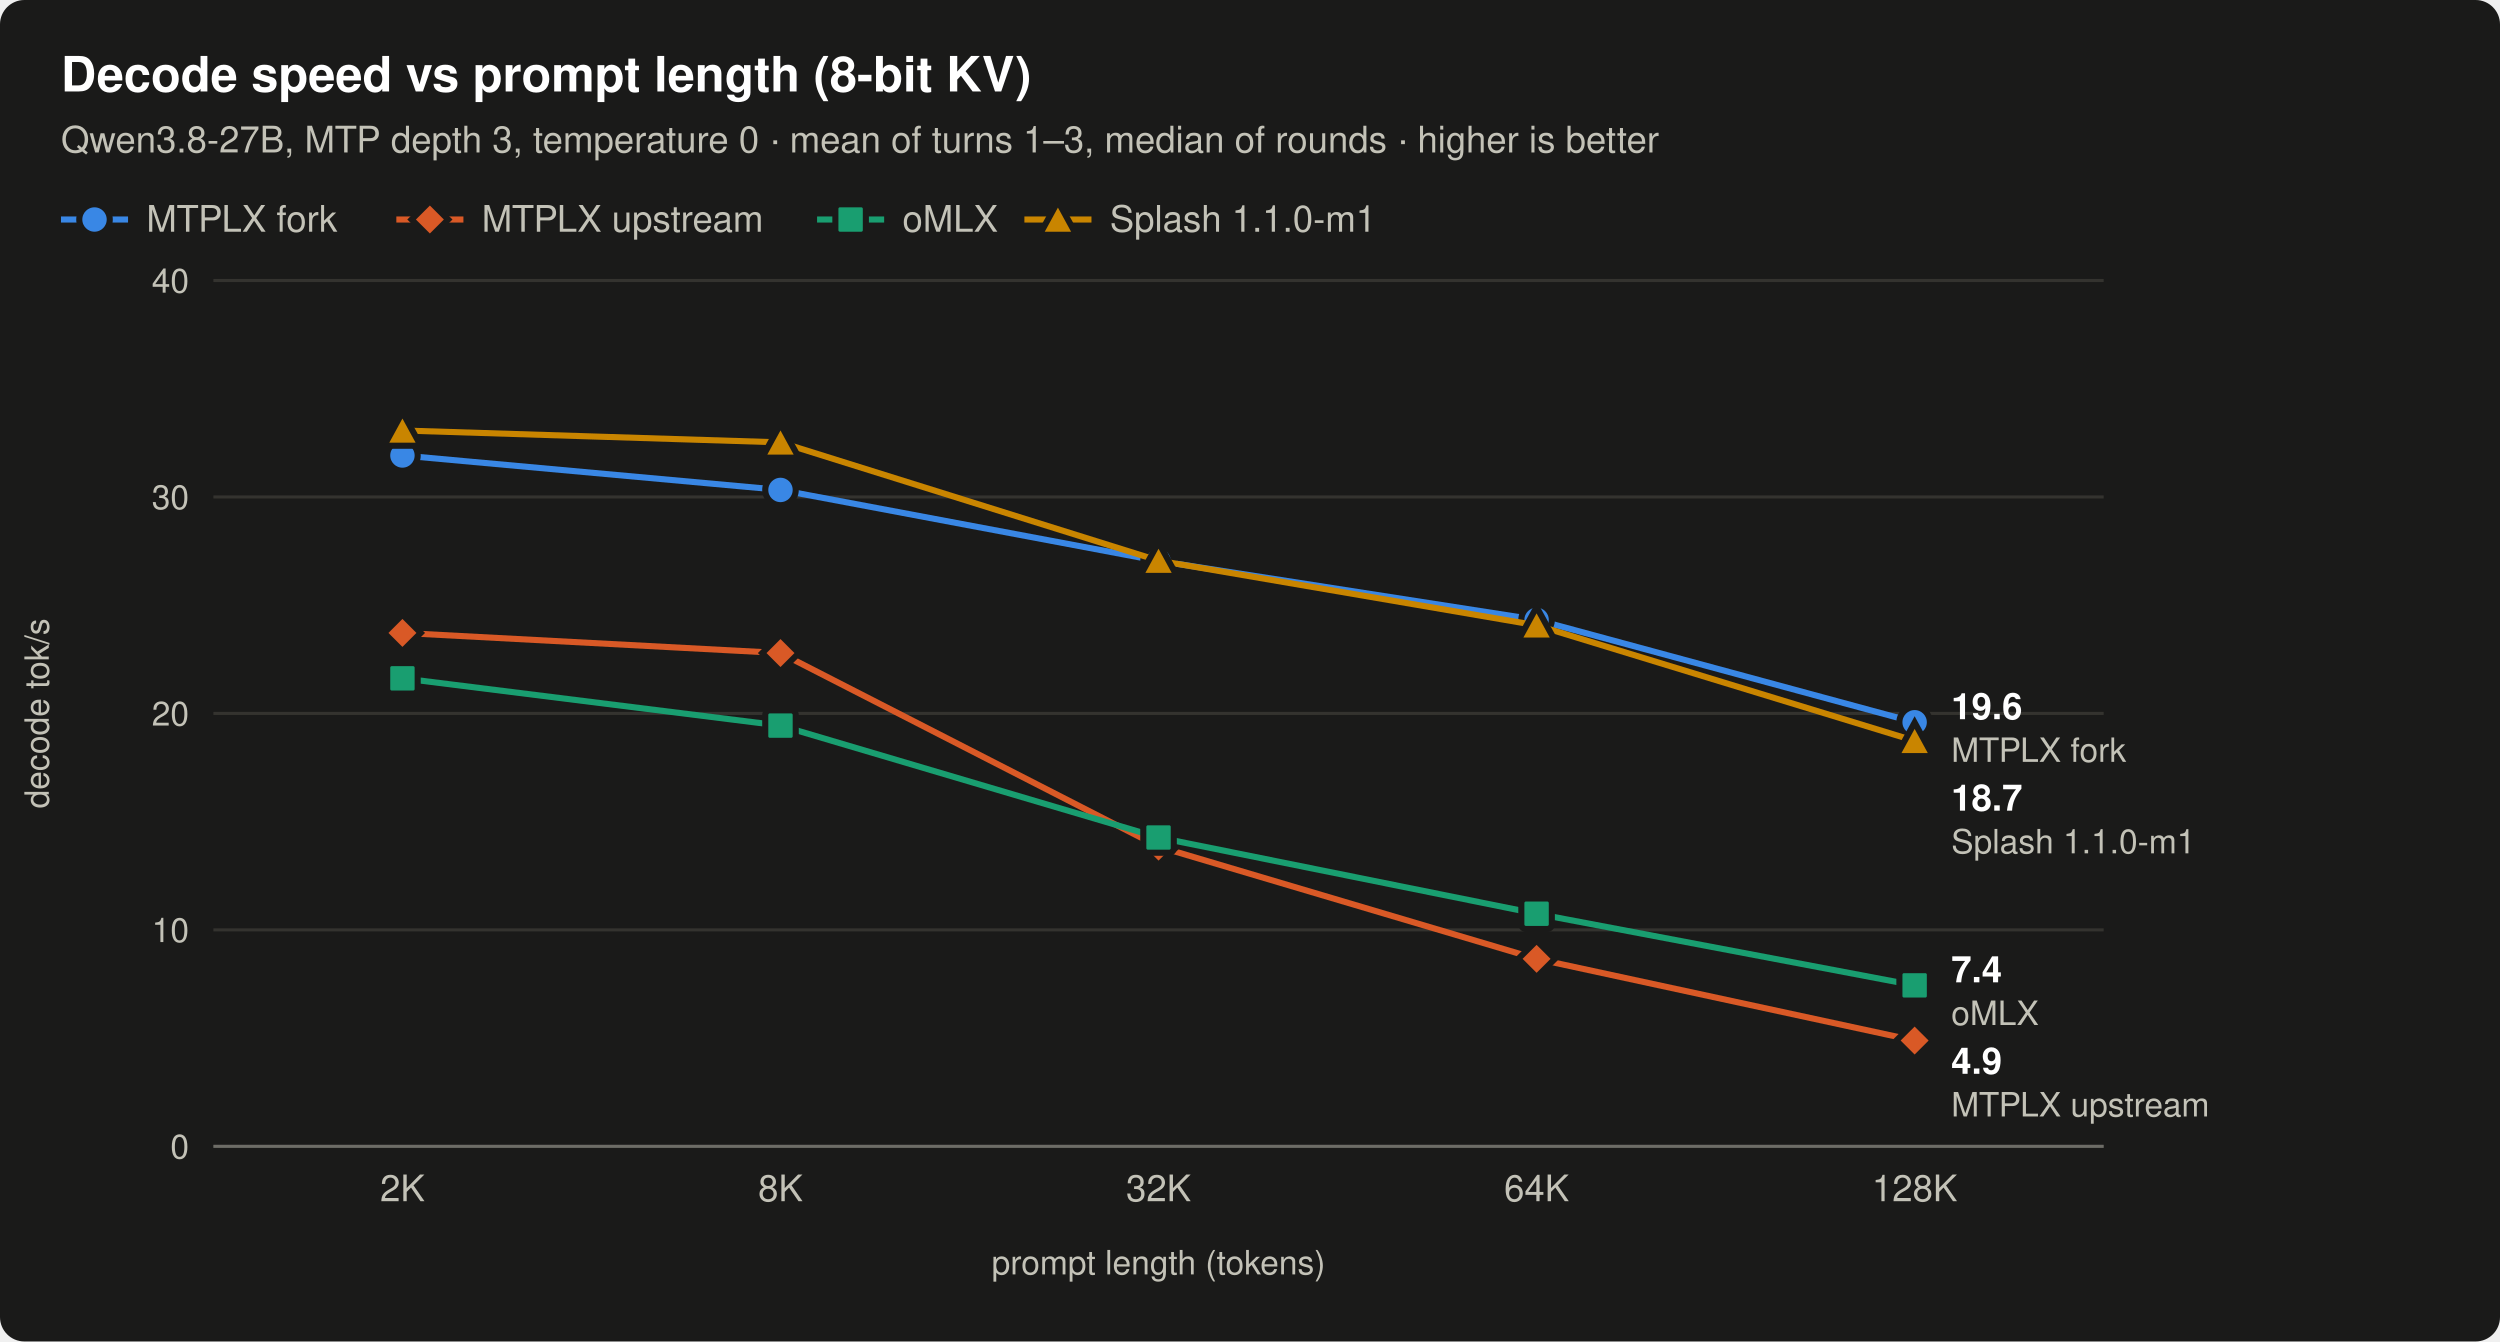
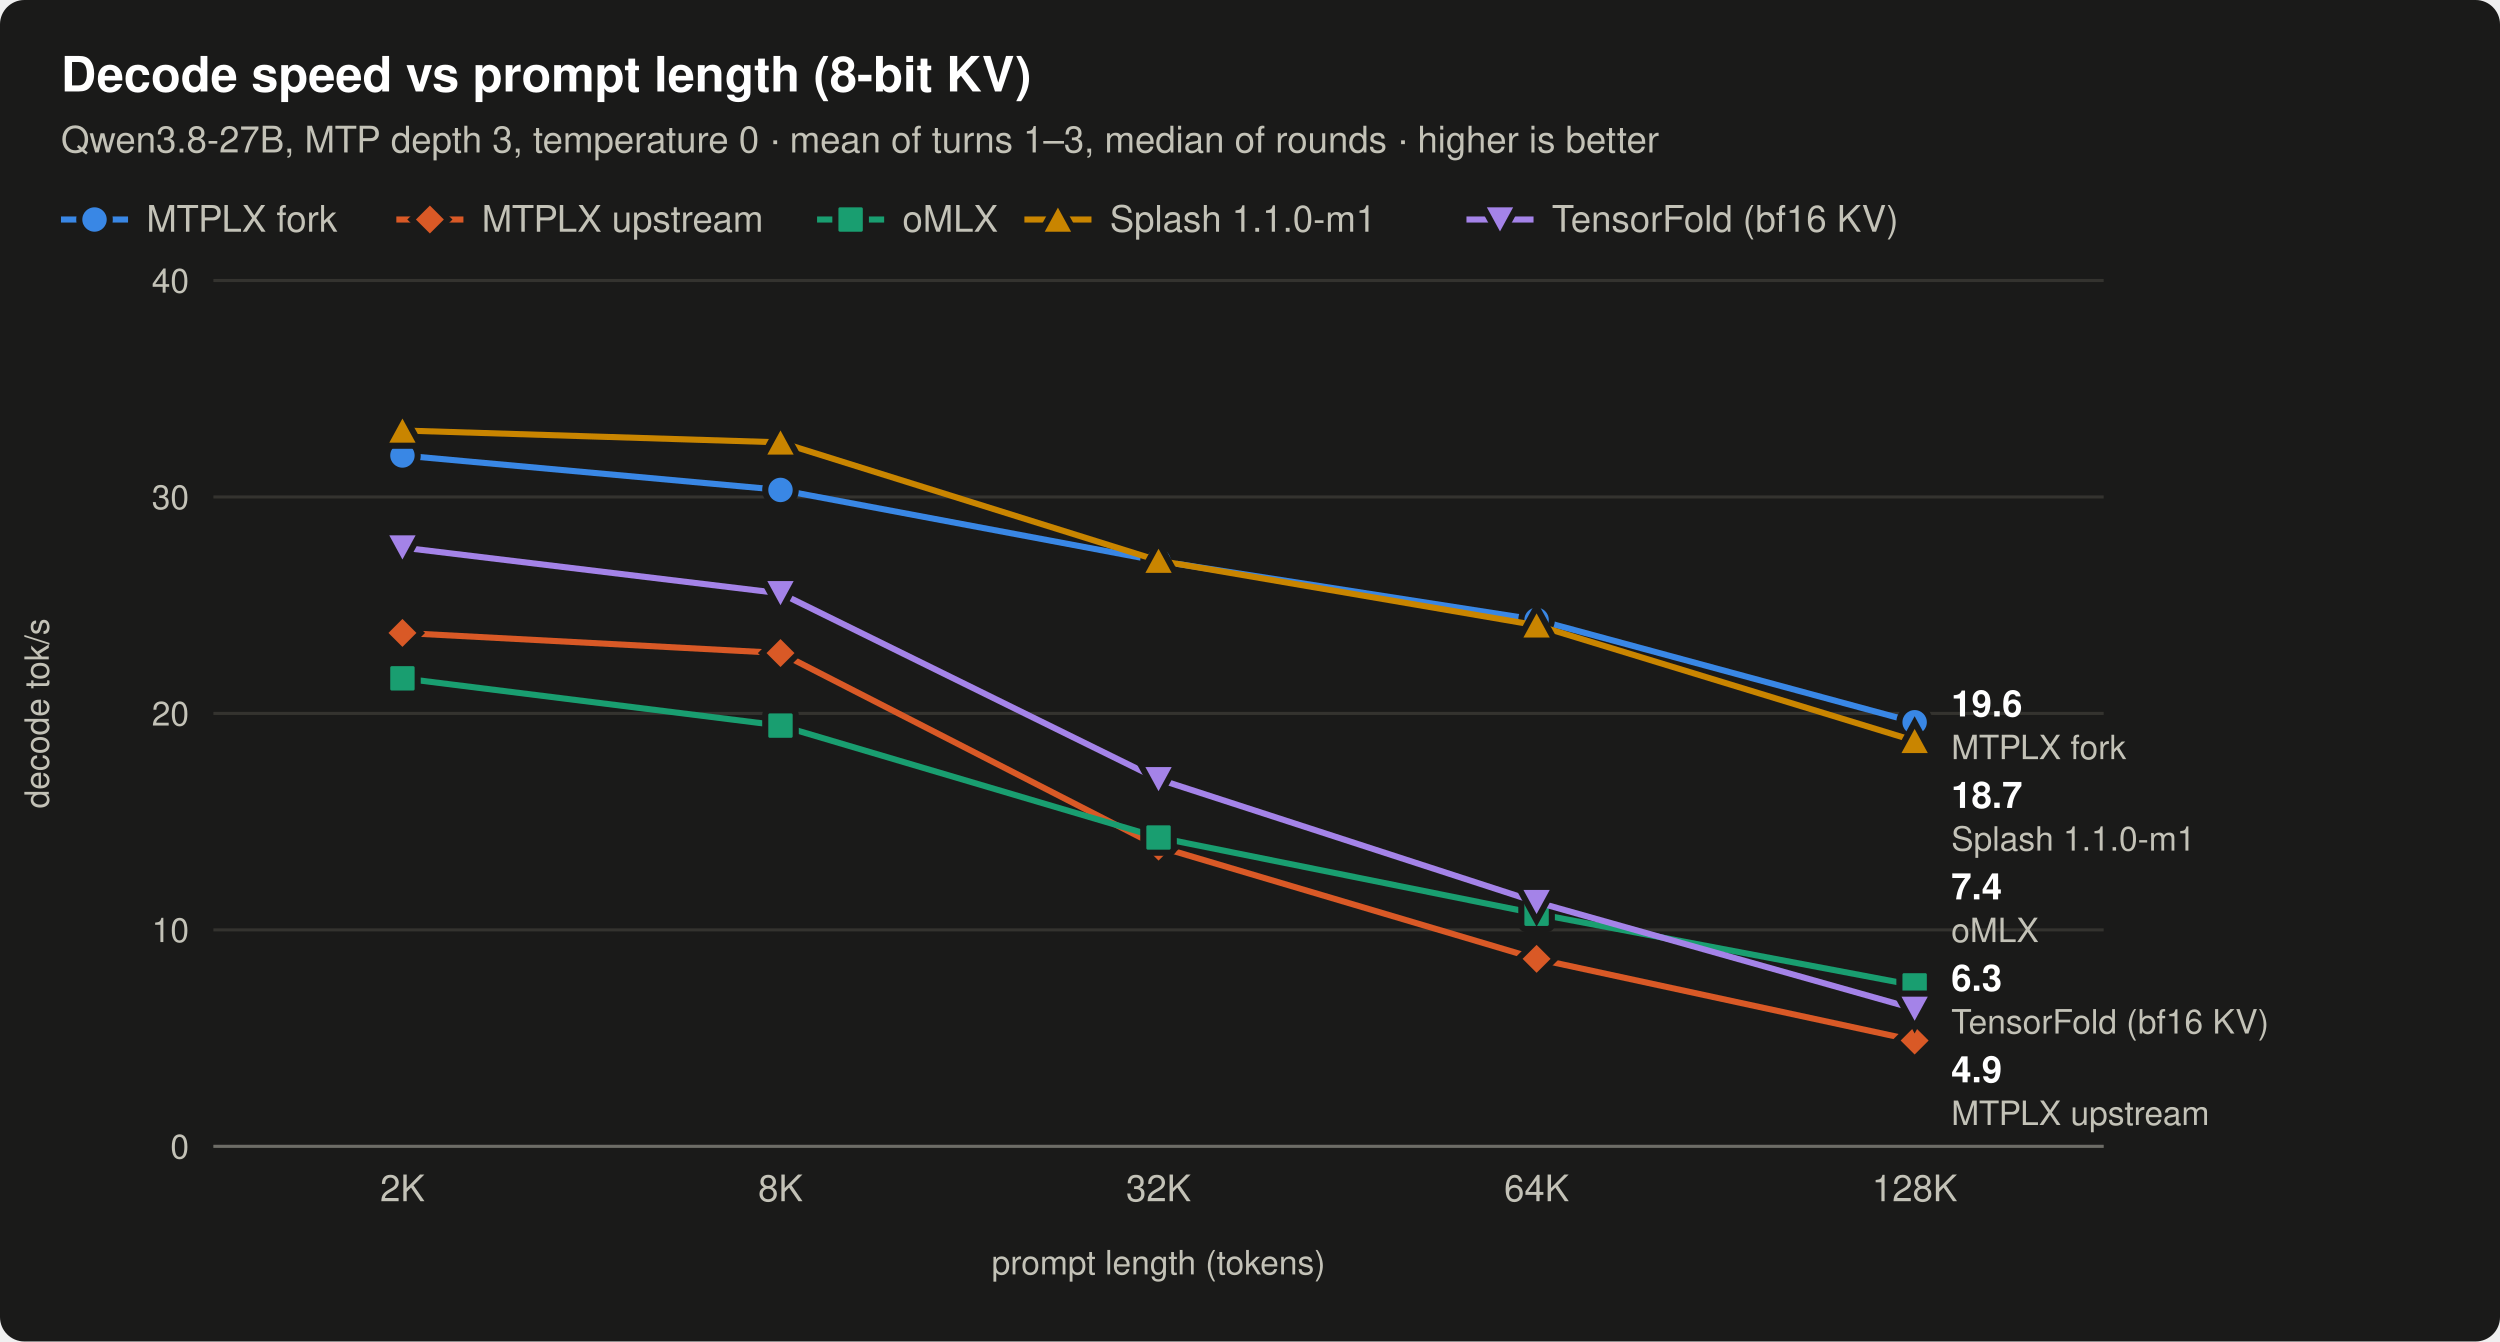
<svg xmlns="http://www.w3.org/2000/svg" viewBox="0 0 820 440" width="820" height="440" role="img" aria-label="Decode speed vs prompt length (8-bit KV)" font-family="-apple-system,BlinkMacSystemFont,Segoe UI,Helvetica,Arial,sans-serif">
  <rect width="820" height="440" rx="8" fill="#1a1a19" />
  <text x="20" y="30" fill="#ffffff" font-size="16" font-weight="600">Decode speed vs prompt length (8-bit KV)</text>
  <text x="20" y="50" fill="#c3c2b7" font-size="12">Qwen3.8-27B, MTP depth 3, temperature 0 · mean of turns 1–3, median of rounds · higher is better</text>
  <line x1="20" x2="42" y1="72" y2="72" stroke="#3987e5" stroke-width="2" />
  <circle cx="31" cy="72" r="5" fill="#3987e5" stroke="#1a1a19" stroke-width="2" />
  <text x="48" y="76" fill="#c3c2b7" font-size="12">MTPLX fork</text>
  <line x1="130" x2="152" y1="72" y2="72" stroke="#d95926" stroke-width="2" />
  <path d="M141 66L147 72L141 78L135 72Z" fill="#d95926" stroke="#1a1a19" stroke-width="2" />
  <text x="158" y="76" fill="#c3c2b7" font-size="12">MTPLX upstream</text>
  <line x1="268" x2="290" y1="72" y2="72" stroke="#199e70" stroke-width="2" />
  <rect x="274" y="67" width="10" height="10" rx="1.5" fill="#199e70" stroke="#1a1a19" stroke-width="2" />
  <text x="296" y="76" fill="#c3c2b7" font-size="12">oMLX</text>
  <line x1="336" x2="358" y1="72" y2="72" stroke="#c98500" stroke-width="2" />
  <path d="M347 66L353 77L341 77Z" fill="#c98500" stroke="#1a1a19" stroke-width="2" />
  <text x="364" y="76" fill="#c3c2b7" font-size="12">Splash 1.1.0-m1</text>
+   <line x1="481" x2="503" y1="72" y2="72" stroke="#a483e8" stroke-width="2" />
+   <path d="M492 78L498 67L486 67Z" fill="#a483e8" stroke="#1a1a19" stroke-width="2" />
+   <text x="509" y="76" fill="#c3c2b7" font-size="12">TensorFold (bf16 KV)</text>
  <line x1="70" x2="690" y1="376.0" y2="376.0" stroke="#34332f" />
  <text x="62" y="380.0" fill="#c3c2b7" font-size="11" text-anchor="end">0</text>
  <line x1="70" x2="690" y1="305.0" y2="305.0" stroke="#34332f" />
  <text x="62" y="309.0" fill="#c3c2b7" font-size="11" text-anchor="end">10</text>
  <line x1="70" x2="690" y1="234.0" y2="234.0" stroke="#34332f" />
  <text x="62" y="238.0" fill="#c3c2b7" font-size="11" text-anchor="end">20</text>
  <line x1="70" x2="690" y1="163.0" y2="163.0" stroke="#34332f" />
  <text x="62" y="167.0" fill="#c3c2b7" font-size="11" text-anchor="end">30</text>
  <line x1="70" x2="690" y1="92.0" y2="92.0" stroke="#34332f" />
  <text x="62" y="96.0" fill="#c3c2b7" font-size="11" text-anchor="end">40</text>
  <line x1="70" x2="690" y1="376" y2="376" stroke="#6d6c66" />
  <text x="132.0" y="394" fill="#c3c2b7" font-size="12" text-anchor="middle">2K</text>
  <text x="256.0" y="394" fill="#c3c2b7" font-size="12" text-anchor="middle">8K</text>
  <text x="380.0" y="394" fill="#c3c2b7" font-size="12" text-anchor="middle">32K</text>
  <text x="504.0" y="394" fill="#c3c2b7" font-size="12" text-anchor="middle">64K</text>
  <text x="628.0" y="394" fill="#c3c2b7" font-size="12" text-anchor="middle">128K</text>
  <text x="380.0" y="418" fill="#c3c2b7" font-size="11" text-anchor="middle">prompt length (tokens)</text>
  <text x="16" y="234.0" fill="#c3c2b7" font-size="11" text-anchor="middle" transform="rotate(-90 16 234.0)">decode tok/s</text>
  <polyline points="132.0,149.4 256.0,160.7 380.0,184.0 504.0,203.3 628.0,236.9" fill="none" stroke="#3987e5" stroke-width="2" stroke-linejoin="round" />
  <circle cx="132.0" cy="149.4" r="5" fill="#3987e5" stroke="#1a1a19" stroke-width="2" />
  <circle cx="256.0" cy="160.7" r="5" fill="#3987e5" stroke="#1a1a19" stroke-width="2" />
  <circle cx="380.0" cy="184.0" r="5" fill="#3987e5" stroke="#1a1a19" stroke-width="2" />
  <circle cx="504.0" cy="203.3" r="5" fill="#3987e5" stroke="#1a1a19" stroke-width="2" />
  <circle cx="628.0" cy="236.9" r="5" fill="#3987e5" stroke="#1a1a19" stroke-width="2" />
  <polyline points="132.0,207.6 256.0,214.2 380.0,277.7 504.0,314.5 628.0,341.3" fill="none" stroke="#d95926" stroke-width="2" stroke-linejoin="round" />
  <path d="M132.0 201.6L138.0 207.6L132.0 213.6L126.0 207.6Z" fill="#d95926" stroke="#1a1a19" stroke-width="2" />
  <path d="M256.0 208.2L262.0 214.2L256.0 220.2L250.0 214.2Z" fill="#d95926" stroke="#1a1a19" stroke-width="2" />
  <path d="M380.0 271.7L386.0 277.7L380.0 283.7L374.0 277.7Z" fill="#d95926" stroke="#1a1a19" stroke-width="2" />
  <path d="M504.0 308.5L510.0 314.5L504.0 320.5L498.0 314.5Z" fill="#d95926" stroke="#1a1a19" stroke-width="2" />
  <path d="M628.0 335.3L634.0 341.3L628.0 347.3L622.0 341.3Z" fill="#d95926" stroke="#1a1a19" stroke-width="2" />
  <polyline points="132.0,222.5 256.0,238.0 380.0,274.7 504.0,299.7 628.0,323.2" fill="none" stroke="#199e70" stroke-width="2" stroke-linejoin="round" />
  <rect x="127.0" y="217.5" width="10" height="10" rx="1.5" fill="#199e70" stroke="#1a1a19" stroke-width="2" />
  <rect x="251.0" y="233.0" width="10" height="10" rx="1.5" fill="#199e70" stroke="#1a1a19" stroke-width="2" />
  <rect x="375.0" y="269.7" width="10" height="10" rx="1.5" fill="#199e70" stroke="#1a1a19" stroke-width="2" />
  <rect x="499.0" y="294.7" width="10" height="10" rx="1.5" fill="#199e70" stroke="#1a1a19" stroke-width="2" />
  <rect x="623.0" y="318.2" width="10" height="10" rx="1.5" fill="#199e70" stroke="#1a1a19" stroke-width="2" />
  <polyline points="132.0,141.2 256.0,145.1 380.0,183.9 504.0,205.1 628.0,243.0" fill="none" stroke="#c98500" stroke-width="2" stroke-linejoin="round" />
  <path d="M132.0 135.2L138.0 146.2L126.0 146.2Z" fill="#c98500" stroke="#1a1a19" stroke-width="2" />
  <path d="M256.0 139.1L262.0 150.1L250.0 150.1Z" fill="#c98500" stroke="#1a1a19" stroke-width="2" />
  <path d="M380.0 177.9L386.0 188.9L374.0 188.9Z" fill="#c98500" stroke="#1a1a19" stroke-width="2" />
  <path d="M504.0 199.1L510.0 210.1L498.0 210.1Z" fill="#c98500" stroke="#1a1a19" stroke-width="2" />
  <path d="M628.0 237.0L634.0 248.0L622.0 248.0Z" fill="#c98500" stroke="#1a1a19" stroke-width="2" />
-   <text x="640.0" y="235.9" fill="#ffffff" font-size="12" font-weight="600">19.6</text>
-   <text x="640.0" y="249.9" fill="#c3c2b7" font-size="11">MTPLX fork</text>
-   <text x="640.0" y="265.9" fill="#ffffff" font-size="12" font-weight="600">18.7</text>
-   <text x="640.0" y="279.9" fill="#c3c2b7" font-size="11">Splash 1.1.0-m1</text>
-   <text x="640.0" y="322.2" fill="#ffffff" font-size="12" font-weight="600">7.4</text>
-   <text x="640.0" y="336.2" fill="#c3c2b7" font-size="11">oMLX</text>
-   <text x="640.0" y="352.2" fill="#ffffff" font-size="12" font-weight="600">4.9</text>
-   <text x="640.0" y="366.2" fill="#c3c2b7" font-size="11">MTPLX upstream</text>
+   <polyline points="132.0,179.6 256.0,194.6 380.0,255.6 504.0,295.9 628.0,330.9" fill="none" stroke="#a483e8" stroke-width="2" stroke-linejoin="round" />
+   <path d="M132.0 185.6L138.0 174.6L126.0 174.6Z" fill="#a483e8" stroke="#1a1a19" stroke-width="2" />
+   <path d="M256.0 200.6L262.0 189.6L250.0 189.6Z" fill="#a483e8" stroke="#1a1a19" stroke-width="2" />
+   <path d="M380.0 261.6L386.0 250.6L374.0 250.6Z" fill="#a483e8" stroke="#1a1a19" stroke-width="2" />
+   <path d="M504.0 301.9L510.0 290.9L498.0 290.9Z" fill="#a483e8" stroke="#1a1a19" stroke-width="2" />
+   <path d="M628.0 336.9L634.0 325.9L622.0 325.9Z" fill="#a483e8" stroke="#1a1a19" stroke-width="2" />
+   <text x="640.0" y="235.0" fill="#ffffff" font-size="12" font-weight="600">19.6</text>
+   <text x="640.0" y="249.0" fill="#c3c2b7" font-size="11">MTPLX fork</text>
+   <text x="640.0" y="265.0" fill="#ffffff" font-size="12" font-weight="600">18.7</text>
+   <text x="640.0" y="279.0" fill="#c3c2b7" font-size="11">Splash 1.1.0-m1</text>
+   <text x="640.0" y="295.0" fill="#ffffff" font-size="12" font-weight="600">7.4</text>
+   <text x="640.0" y="309.0" fill="#c3c2b7" font-size="11">oMLX</text>
+   <text x="640.0" y="325.0" fill="#ffffff" font-size="12" font-weight="600">6.3</text>
+   <text x="640.0" y="339.0" fill="#c3c2b7" font-size="11">TensorFold (bf16 KV)</text>
+   <text x="640.0" y="355.0" fill="#ffffff" font-size="12" font-weight="600">4.9</text>
+   <text x="640.0" y="369.0" fill="#c3c2b7" font-size="11">MTPLX upstream</text>
</svg>
